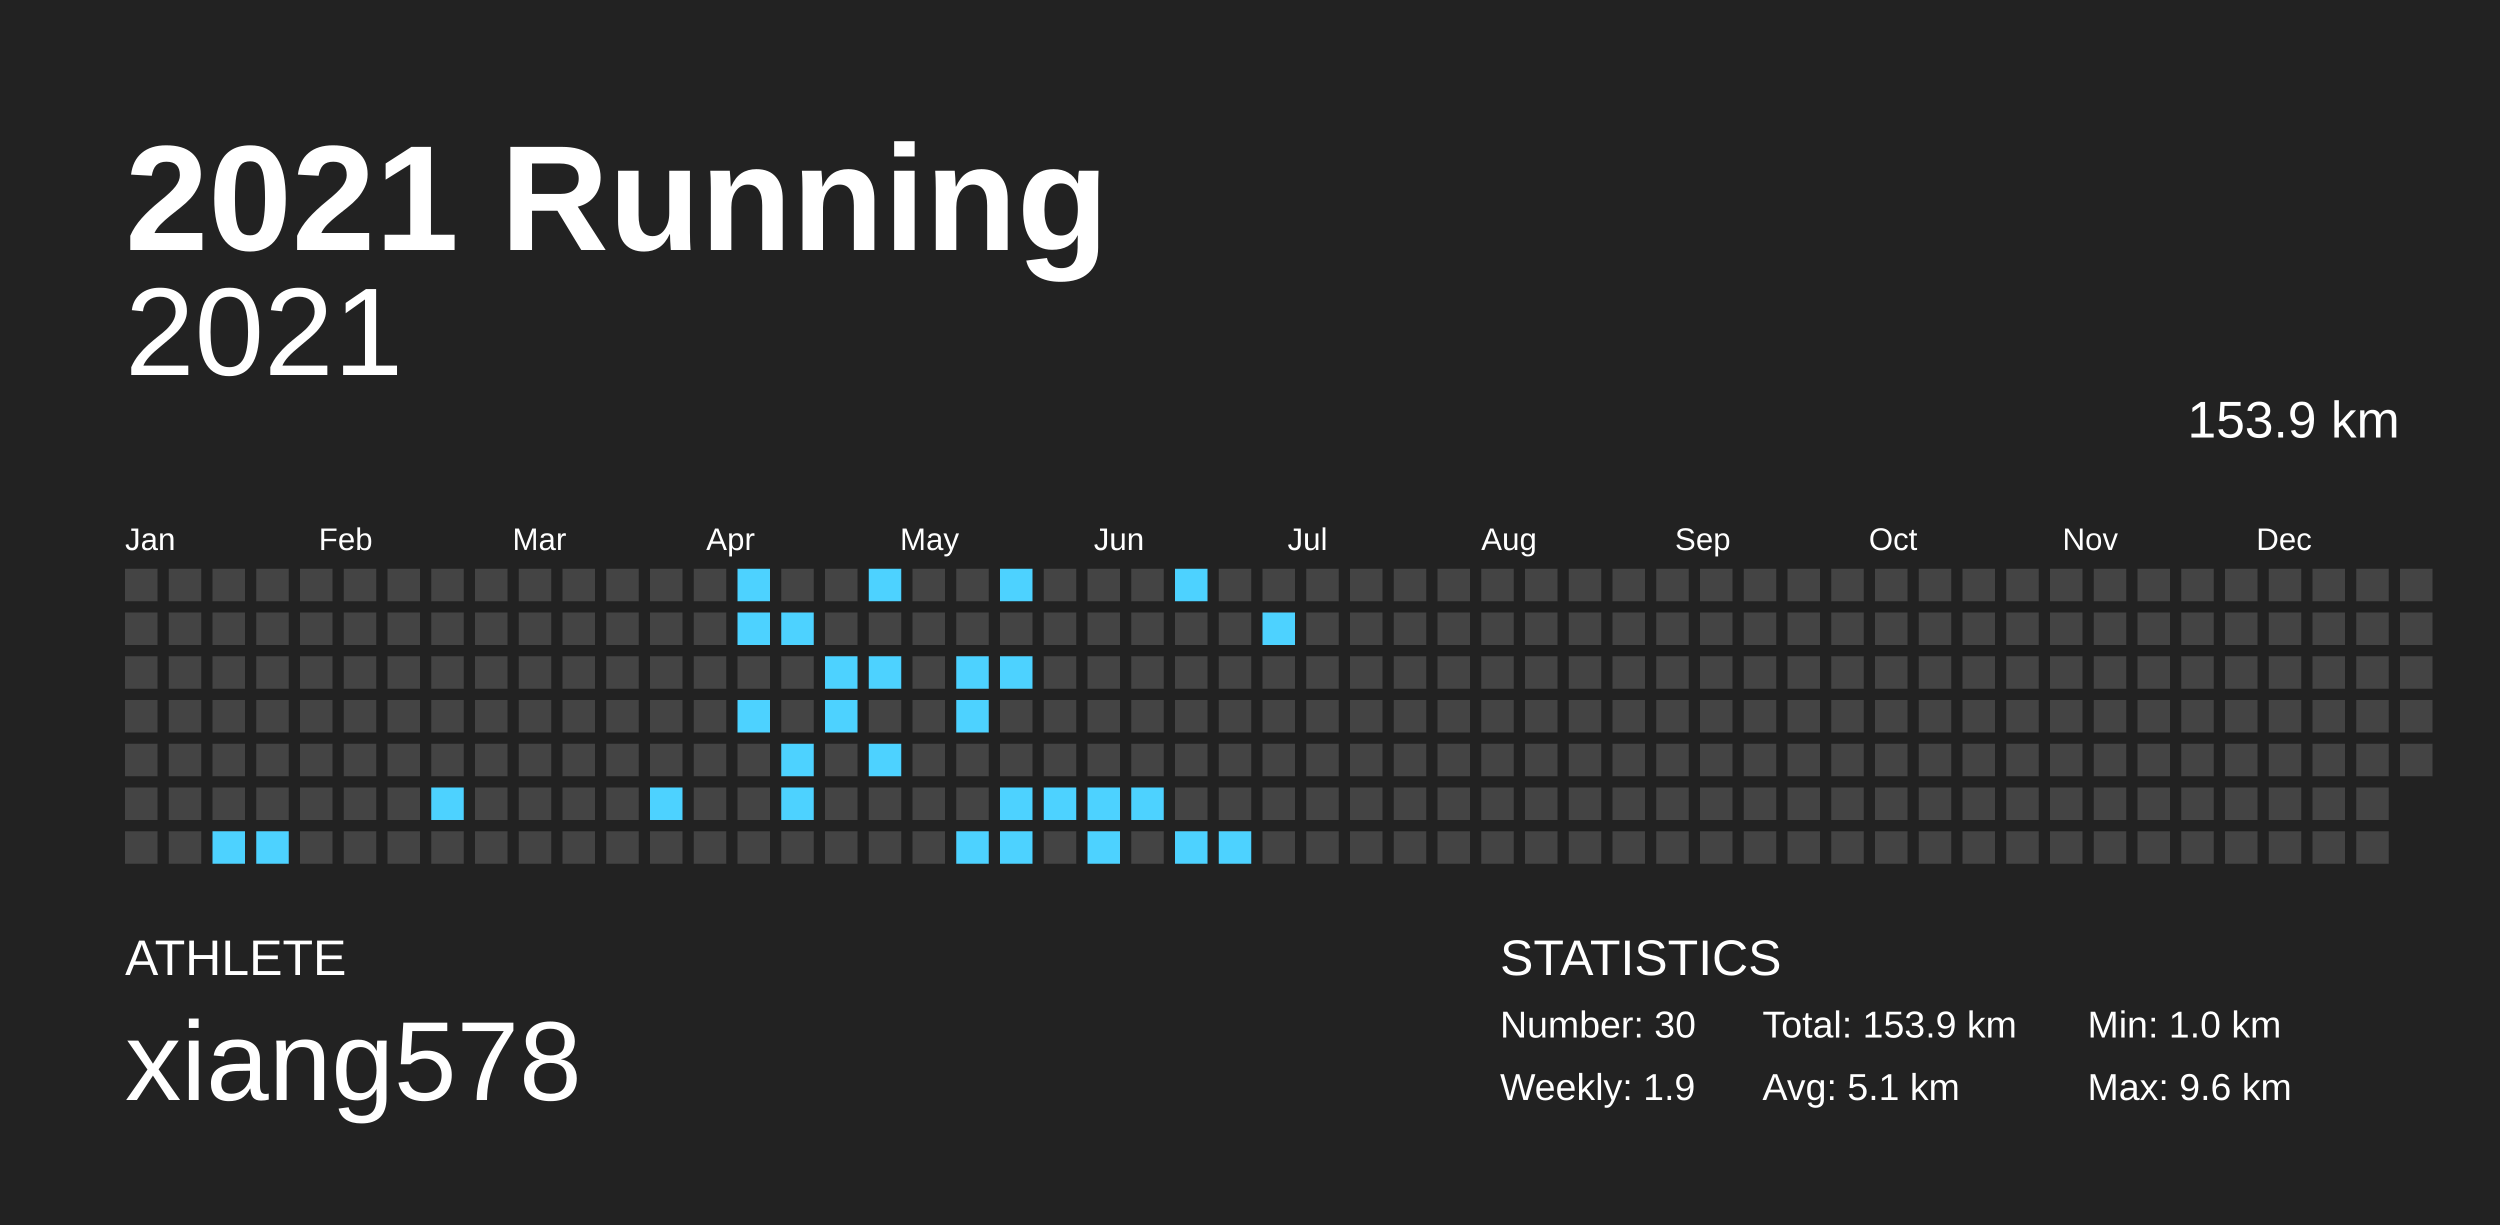
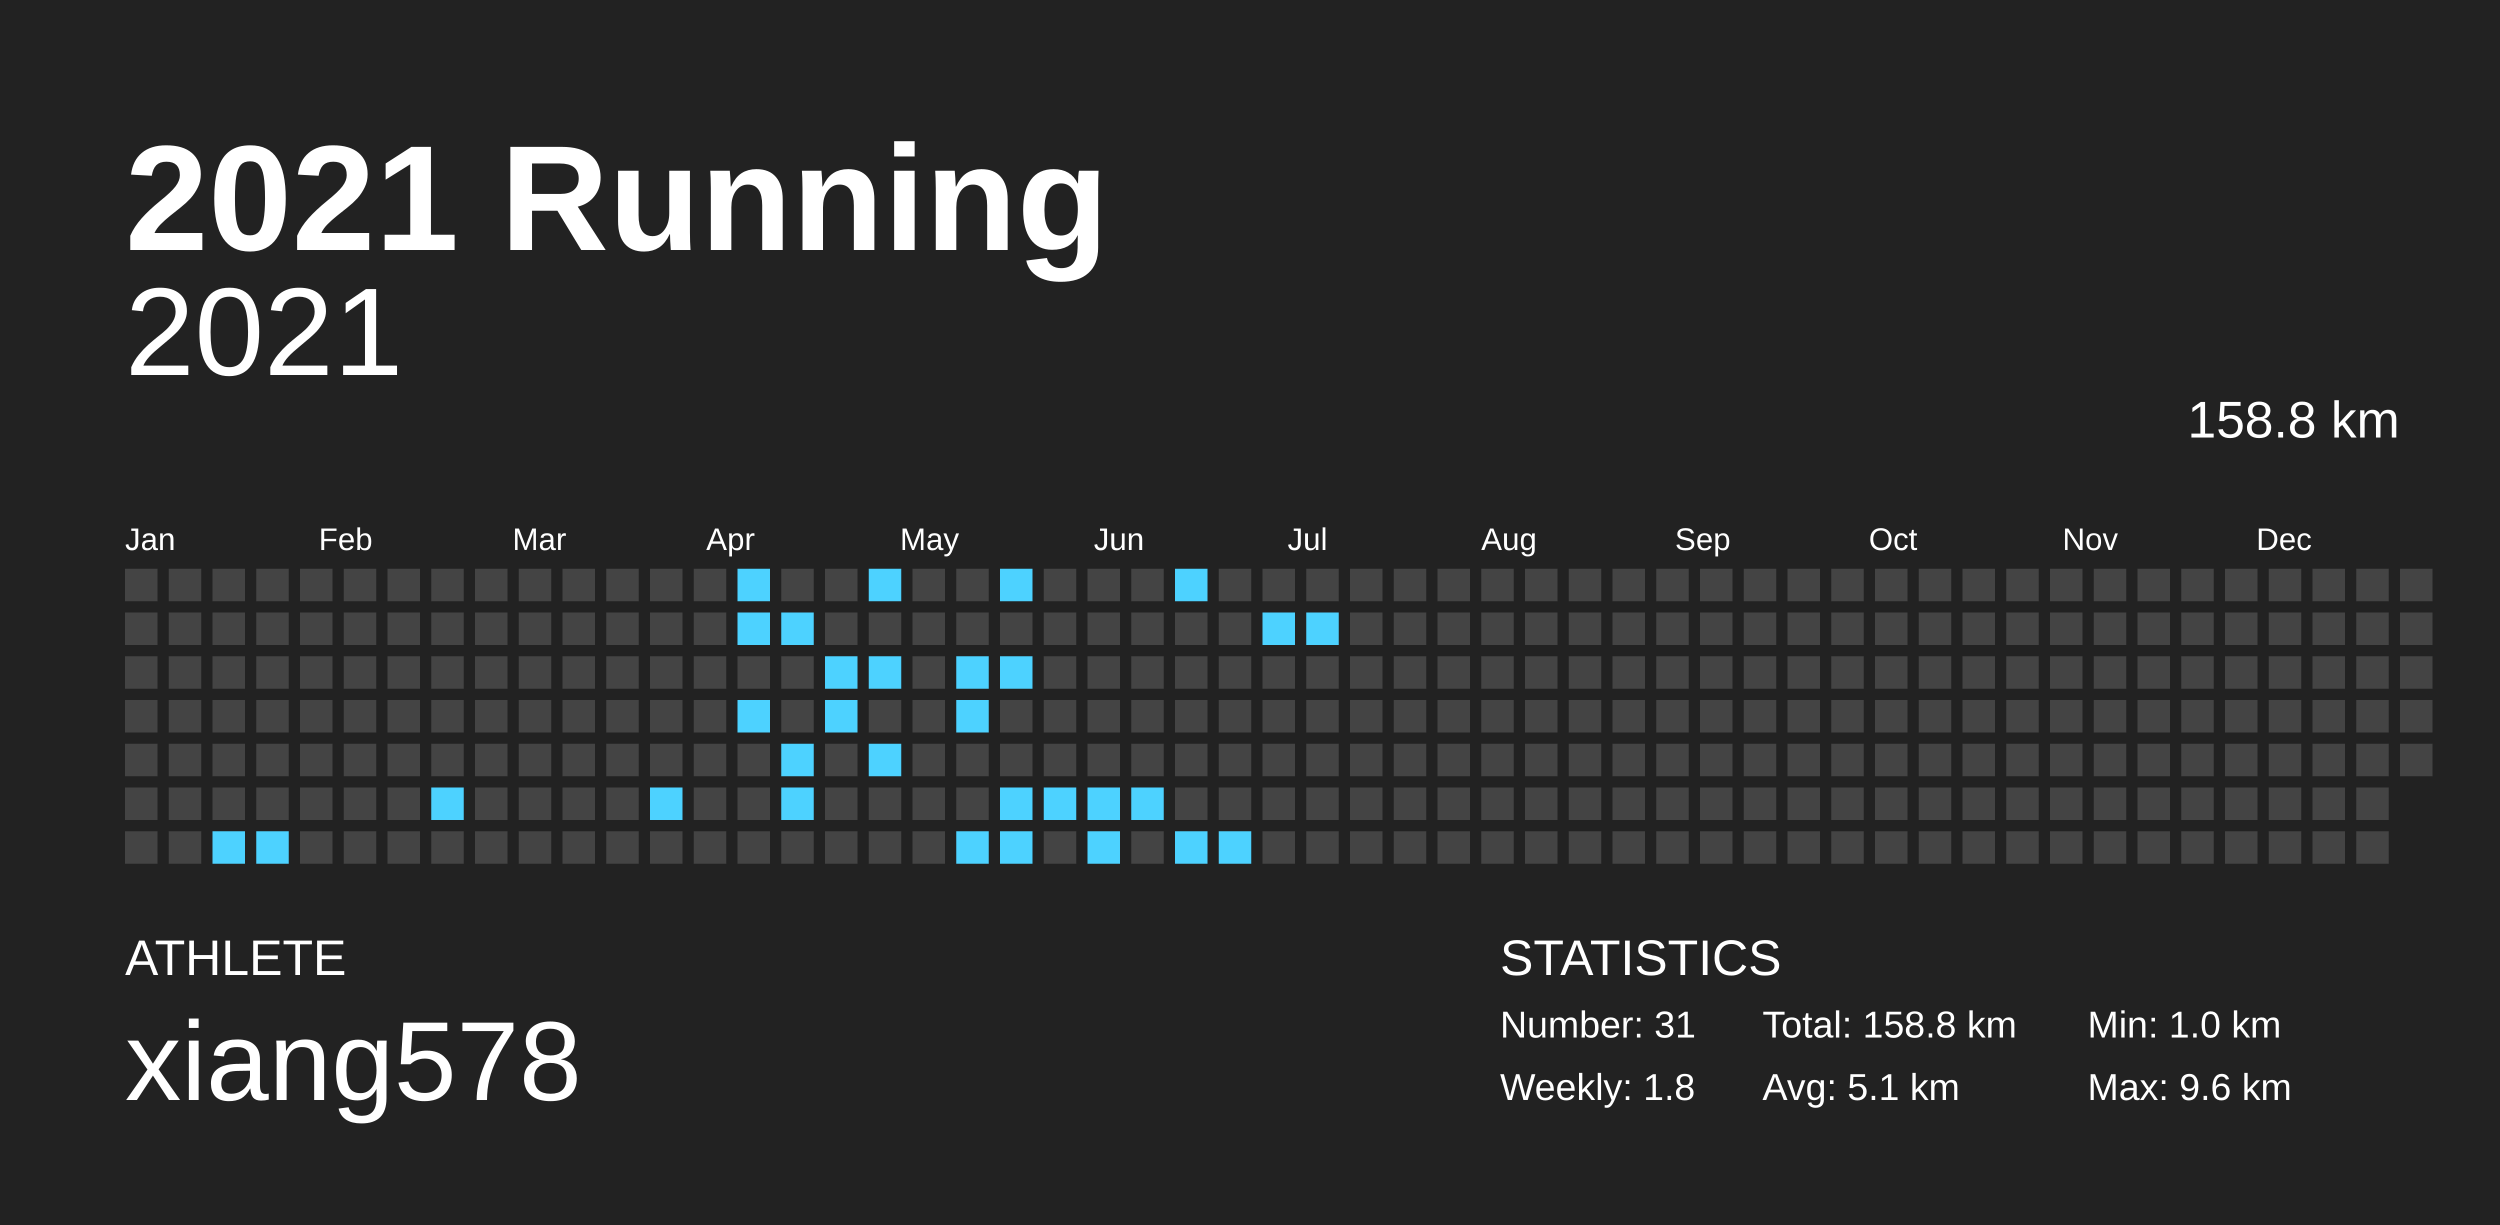
<svg xmlns="http://www.w3.org/2000/svg" baseProfile="full" height="98mm" version="1.1" viewBox="0,0,200,98" width="200mm">
  <defs />
  <rect fill="#222222" height="98" width="200" x="0" y="0" />
  <text fill="#FFFFFF" style="font-size:12px; font-family:Arial; font-weight:bold;" x="10" y="20">2021 Running</text>
  <text fill="#FFFFFF" style="font-size:4px; font-family:Arial" x="10" y="78">ATHLETE</text>
  <text fill="#FFFFFF" style="font-size:9px; font-family:Arial" x="10" y="88">xiang578</text>
  <text fill="#FFFFFF" style="font-size:4px; font-family:Arial" x="120" y="78">STATISTICS</text>
-   <text fill="#FFFFFF" style="font-size:3px; font-family:Arial" x="120" y="83">Number: 30</text>
-   <text fill="#FFFFFF" style="font-size:3px; font-family:Arial" x="120" y="88">Weekly: 1.9</text>
-   <text fill="#FFFFFF" style="font-size:3px; font-family:Arial" x="141" y="83">Total: 153.9 km</text>
+   <text fill="#FFFFFF" style="font-size:3px; font-family:Arial" x="120" y="83">Number: 31</text>
+   <text fill="#FFFFFF" style="font-size:3px; font-family:Arial" x="120" y="88">Weekly: 1.8</text>
+   <text fill="#FFFFFF" style="font-size:3px; font-family:Arial" x="141" y="83">Total: 158.8 km</text>
  <text fill="#FFFFFF" style="font-size:3px; font-family:Arial" x="141" y="88">Avg: 5.1 km</text>
  <text fill="#FFFFFF" style="font-size:3px; font-family:Arial" x="167" y="83">Min: 1.0 km</text>
  <text fill="#FFFFFF" style="font-size:3px; font-family:Arial" x="167" y="88">Max: 9.6 km</text>
  <text alignment-baseline="hanging" fill="#FFFFFF" style="font-size:10.0px; font-family:Arial;" x="10" y="30">2021</text>
-   <text alignment-baseline="hanging" fill="#FFFFFF" style="font-size:4.125px; font-family:Arial;" x="175" y="35">153.9 km</text>
+   <text alignment-baseline="hanging" fill="#FFFFFF" style="font-size:4.125px; font-family:Arial;" x="175" y="35">158.8 km</text>
  <text fill="#FFFFFF" style="font-size:2.5px; font-family:Arial" x="10.0" y="44">Jan</text>
  <text fill="#FFFFFF" style="font-size:2.5px; font-family:Arial" x="25.5" y="44">Feb</text>
  <text fill="#FFFFFF" style="font-size:2.5px; font-family:Arial" x="41.0" y="44">Mar</text>
  <text fill="#FFFFFF" style="font-size:2.5px; font-family:Arial" x="56.5" y="44">Apr</text>
  <text fill="#FFFFFF" style="font-size:2.5px; font-family:Arial" x="72.0" y="44">May</text>
  <text fill="#FFFFFF" style="font-size:2.5px; font-family:Arial" x="87.5" y="44">Jun</text>
  <text fill="#FFFFFF" style="font-size:2.5px; font-family:Arial" x="103.0" y="44">Jul</text>
  <text fill="#FFFFFF" style="font-size:2.5px; font-family:Arial" x="118.5" y="44">Aug</text>
  <text fill="#FFFFFF" style="font-size:2.5px; font-family:Arial" x="134.0" y="44">Sep</text>
  <text fill="#FFFFFF" style="font-size:2.5px; font-family:Arial" x="149.5" y="44">Oct</text>
  <text fill="#FFFFFF" style="font-size:2.5px; font-family:Arial" x="165.0" y="44">Nov</text>
  <text fill="#FFFFFF" style="font-size:2.5px; font-family:Arial" x="180.5" y="44">Dec</text>
  <rect fill="#444444" height="2.6" width="2.6" x="10.0" y="45.5" />
  <rect fill="#444444" height="2.6" width="2.6" x="10.0" y="49.0" />
  <rect fill="#444444" height="2.6" width="2.6" x="10.0" y="52.5" />
  <rect fill="#444444" height="2.6" width="2.6" x="10.0" y="56.0" />
  <rect fill="#444444" height="2.6" width="2.6" x="10.0" y="59.5" />
  <rect fill="#444444" height="2.6" width="2.6" x="10.0" y="63.0" />
  <rect fill="#444444" height="2.6" width="2.6" x="10.0" y="66.5" />
  <rect fill="#444444" height="2.6" width="2.6" x="13.5" y="45.5" />
  <rect fill="#444444" height="2.6" width="2.6" x="13.5" y="49.0" />
  <rect fill="#444444" height="2.6" width="2.6" x="13.5" y="52.5" />
  <rect fill="#444444" height="2.6" width="2.6" x="13.5" y="56.0" />
  <rect fill="#444444" height="2.6" width="2.6" x="13.5" y="59.5" />
  <rect fill="#444444" height="2.6" width="2.6" x="13.5" y="63.0" />
  <rect fill="#444444" height="2.6" width="2.6" x="13.5" y="66.5" />
  <rect fill="#444444" height="2.6" width="2.6" x="17.0" y="45.5" />
  <rect fill="#444444" height="2.6" width="2.6" x="17.0" y="49.0" />
  <rect fill="#444444" height="2.6" width="2.6" x="17.0" y="52.5" />
  <rect fill="#444444" height="2.6" width="2.6" x="17.0" y="56.0" />
  <rect fill="#444444" height="2.6" width="2.6" x="17.0" y="59.5" />
  <rect fill="#444444" height="2.6" width="2.6" x="17.0" y="63.0" />
  <rect fill="#4dd2ff" height="2.6" width="2.6" x="17.0" y="66.5" />
  <rect fill="#444444" height="2.6" width="2.6" x="20.5" y="45.5" />
  <rect fill="#444444" height="2.6" width="2.6" x="20.5" y="49.0" />
  <rect fill="#444444" height="2.6" width="2.6" x="20.5" y="52.5" />
  <rect fill="#444444" height="2.6" width="2.6" x="20.5" y="56.0" />
  <rect fill="#444444" height="2.6" width="2.6" x="20.5" y="59.5" />
  <rect fill="#444444" height="2.6" width="2.6" x="20.5" y="63.0" />
  <rect fill="#4dd2ff" height="2.6" width="2.6" x="20.5" y="66.5" />
  <rect fill="#444444" height="2.6" width="2.6" x="24.0" y="45.5" />
  <rect fill="#444444" height="2.6" width="2.6" x="24.0" y="49.0" />
  <rect fill="#444444" height="2.6" width="2.6" x="24.0" y="52.5" />
  <rect fill="#444444" height="2.6" width="2.6" x="24.0" y="56.0" />
  <rect fill="#444444" height="2.6" width="2.6" x="24.0" y="59.5" />
  <rect fill="#444444" height="2.6" width="2.6" x="24.0" y="63.0" />
  <rect fill="#444444" height="2.6" width="2.6" x="24.0" y="66.5" />
  <rect fill="#444444" height="2.6" width="2.6" x="27.5" y="45.5" />
  <rect fill="#444444" height="2.6" width="2.6" x="27.5" y="49.0" />
  <rect fill="#444444" height="2.6" width="2.6" x="27.5" y="52.5" />
  <rect fill="#444444" height="2.6" width="2.6" x="27.5" y="56.0" />
  <rect fill="#444444" height="2.6" width="2.6" x="27.5" y="59.5" />
  <rect fill="#444444" height="2.6" width="2.6" x="27.5" y="63.0" />
  <rect fill="#444444" height="2.6" width="2.6" x="27.5" y="66.5" />
  <rect fill="#444444" height="2.6" width="2.6" x="31.0" y="45.5" />
  <rect fill="#444444" height="2.6" width="2.6" x="31.0" y="49.0" />
  <rect fill="#444444" height="2.6" width="2.6" x="31.0" y="52.5" />
  <rect fill="#444444" height="2.6" width="2.6" x="31.0" y="56.0" />
  <rect fill="#444444" height="2.6" width="2.6" x="31.0" y="59.5" />
  <rect fill="#444444" height="2.6" width="2.6" x="31.0" y="63.0" />
  <rect fill="#444444" height="2.6" width="2.6" x="31.0" y="66.5" />
  <rect fill="#444444" height="2.6" width="2.6" x="34.5" y="45.5" />
  <rect fill="#444444" height="2.6" width="2.6" x="34.5" y="49.0" />
  <rect fill="#444444" height="2.6" width="2.6" x="34.5" y="52.5" />
  <rect fill="#444444" height="2.6" width="2.6" x="34.5" y="56.0" />
  <rect fill="#444444" height="2.6" width="2.6" x="34.5" y="59.5" />
  <rect fill="#4dd2ff" height="2.6" width="2.6" x="34.5" y="63.0" />
  <rect fill="#444444" height="2.6" width="2.6" x="34.5" y="66.5" />
  <rect fill="#444444" height="2.6" width="2.6" x="38.0" y="45.5" />
  <rect fill="#444444" height="2.6" width="2.6" x="38.0" y="49.0" />
  <rect fill="#444444" height="2.6" width="2.6" x="38.0" y="52.5" />
  <rect fill="#444444" height="2.6" width="2.6" x="38.0" y="56.0" />
  <rect fill="#444444" height="2.6" width="2.6" x="38.0" y="59.5" />
  <rect fill="#444444" height="2.6" width="2.6" x="38.0" y="63.0" />
  <rect fill="#444444" height="2.6" width="2.6" x="38.0" y="66.5" />
  <rect fill="#444444" height="2.6" width="2.6" x="41.5" y="45.5" />
  <rect fill="#444444" height="2.6" width="2.6" x="41.5" y="49.0" />
  <rect fill="#444444" height="2.6" width="2.6" x="41.5" y="52.5" />
  <rect fill="#444444" height="2.6" width="2.6" x="41.5" y="56.0" />
  <rect fill="#444444" height="2.6" width="2.6" x="41.5" y="59.5" />
  <rect fill="#444444" height="2.6" width="2.6" x="41.5" y="63.0" />
  <rect fill="#444444" height="2.6" width="2.6" x="41.5" y="66.5" />
  <rect fill="#444444" height="2.6" width="2.6" x="45.0" y="45.5" />
  <rect fill="#444444" height="2.6" width="2.6" x="45.0" y="49.0" />
  <rect fill="#444444" height="2.6" width="2.6" x="45.0" y="52.5" />
  <rect fill="#444444" height="2.6" width="2.6" x="45.0" y="56.0" />
  <rect fill="#444444" height="2.6" width="2.6" x="45.0" y="59.5" />
  <rect fill="#444444" height="2.6" width="2.6" x="45.0" y="63.0" />
  <rect fill="#444444" height="2.6" width="2.6" x="45.0" y="66.5" />
  <rect fill="#444444" height="2.6" width="2.6" x="48.5" y="45.5" />
  <rect fill="#444444" height="2.6" width="2.6" x="48.5" y="49.0" />
  <rect fill="#444444" height="2.6" width="2.6" x="48.5" y="52.5" />
  <rect fill="#444444" height="2.6" width="2.6" x="48.5" y="56.0" />
  <rect fill="#444444" height="2.6" width="2.6" x="48.5" y="59.5" />
  <rect fill="#444444" height="2.6" width="2.6" x="48.5" y="63.0" />
  <rect fill="#444444" height="2.6" width="2.6" x="48.5" y="66.5" />
  <rect fill="#444444" height="2.6" width="2.6" x="52.0" y="45.5" />
  <rect fill="#444444" height="2.6" width="2.6" x="52.0" y="49.0" />
  <rect fill="#444444" height="2.6" width="2.6" x="52.0" y="52.5" />
  <rect fill="#444444" height="2.6" width="2.6" x="52.0" y="56.0" />
  <rect fill="#444444" height="2.6" width="2.6" x="52.0" y="59.5" />
  <rect fill="#4dd2ff" height="2.6" width="2.6" x="52.0" y="63.0" />
  <rect fill="#444444" height="2.6" width="2.6" x="52.0" y="66.5" />
  <rect fill="#444444" height="2.6" width="2.6" x="55.5" y="45.5" />
  <rect fill="#444444" height="2.6" width="2.6" x="55.5" y="49.0" />
  <rect fill="#444444" height="2.6" width="2.6" x="55.5" y="52.5" />
  <rect fill="#444444" height="2.6" width="2.6" x="55.5" y="56.0" />
  <rect fill="#444444" height="2.6" width="2.6" x="55.5" y="59.5" />
  <rect fill="#444444" height="2.6" width="2.6" x="55.5" y="63.0" />
  <rect fill="#444444" height="2.6" width="2.6" x="55.5" y="66.5" />
  <rect fill="#4dd2ff" height="2.6" width="2.6" x="59.0" y="45.5" />
  <rect fill="#4dd2ff" height="2.6" width="2.6" x="59.0" y="49.0" />
  <rect fill="#444444" height="2.6" width="2.6" x="59.0" y="52.5" />
  <rect fill="#4dd2ff" height="2.6" width="2.6" x="59.0" y="56.0" />
  <rect fill="#444444" height="2.6" width="2.6" x="59.0" y="59.5" />
  <rect fill="#444444" height="2.6" width="2.6" x="59.0" y="63.0" />
  <rect fill="#444444" height="2.6" width="2.6" x="59.0" y="66.5" />
  <rect fill="#444444" height="2.6" width="2.6" x="62.5" y="45.5" />
  <rect fill="#4dd2ff" height="2.6" width="2.6" x="62.5" y="49.0" />
  <rect fill="#444444" height="2.6" width="2.6" x="62.5" y="52.5" />
  <rect fill="#444444" height="2.6" width="2.6" x="62.5" y="56.0" />
  <rect fill="#4dd2ff" height="2.6" width="2.6" x="62.5" y="59.5" />
  <rect fill="#4dd2ff" height="2.6" width="2.6" x="62.5" y="63.0" />
  <rect fill="#444444" height="2.6" width="2.6" x="62.5" y="66.5" />
  <rect fill="#444444" height="2.6" width="2.6" x="66.0" y="45.5" />
  <rect fill="#444444" height="2.6" width="2.6" x="66.0" y="49.0" />
  <rect fill="#4dd2ff" height="2.6" width="2.6" x="66.0" y="52.5" />
  <rect fill="#4dd2ff" height="2.6" width="2.6" x="66.0" y="56.0" />
  <rect fill="#444444" height="2.6" width="2.6" x="66.0" y="59.5" />
  <rect fill="#444444" height="2.6" width="2.6" x="66.0" y="63.0" />
  <rect fill="#444444" height="2.6" width="2.6" x="66.0" y="66.5" />
  <rect fill="#4dd2ff" height="2.6" width="2.6" x="69.5" y="45.5" />
  <rect fill="#444444" height="2.6" width="2.6" x="69.5" y="49.0" />
  <rect fill="#4dd2ff" height="2.6" width="2.6" x="69.5" y="52.5" />
  <rect fill="#444444" height="2.6" width="2.6" x="69.5" y="56.0" />
  <rect fill="#4dd2ff" height="2.6" width="2.6" x="69.5" y="59.5" />
  <rect fill="#444444" height="2.6" width="2.6" x="69.5" y="63.0" />
  <rect fill="#444444" height="2.6" width="2.6" x="69.5" y="66.5" />
  <rect fill="#444444" height="2.6" width="2.6" x="73.0" y="45.5" />
  <rect fill="#444444" height="2.6" width="2.6" x="73.0" y="49.0" />
  <rect fill="#444444" height="2.6" width="2.6" x="73.0" y="52.5" />
  <rect fill="#444444" height="2.6" width="2.6" x="73.0" y="56.0" />
  <rect fill="#444444" height="2.6" width="2.6" x="73.0" y="59.5" />
  <rect fill="#444444" height="2.6" width="2.6" x="73.0" y="63.0" />
  <rect fill="#444444" height="2.6" width="2.6" x="73.0" y="66.5" />
  <rect fill="#444444" height="2.6" width="2.6" x="76.5" y="45.5" />
  <rect fill="#444444" height="2.6" width="2.6" x="76.5" y="49.0" />
  <rect fill="#4dd2ff" height="2.6" width="2.6" x="76.5" y="52.5" />
  <rect fill="#4dd2ff" height="2.6" width="2.6" x="76.5" y="56.0" />
  <rect fill="#444444" height="2.6" width="2.6" x="76.5" y="59.5" />
  <rect fill="#444444" height="2.6" width="2.6" x="76.5" y="63.0" />
  <rect fill="#4dd2ff" height="2.6" width="2.6" x="76.5" y="66.5" />
  <rect fill="#4dd2ff" height="2.6" width="2.6" x="80.0" y="45.5" />
  <rect fill="#444444" height="2.6" width="2.6" x="80.0" y="49.0" />
  <rect fill="#4dd2ff" height="2.6" width="2.6" x="80.0" y="52.5" />
  <rect fill="#444444" height="2.6" width="2.6" x="80.0" y="56.0" />
  <rect fill="#444444" height="2.6" width="2.6" x="80.0" y="59.5" />
  <rect fill="#4dd2ff" height="2.6" width="2.6" x="80.0" y="63.0" />
  <rect fill="#4dd2ff" height="2.6" width="2.6" x="80.0" y="66.5" />
  <rect fill="#444444" height="2.6" width="2.6" x="83.5" y="45.5" />
  <rect fill="#444444" height="2.6" width="2.6" x="83.5" y="49.0" />
  <rect fill="#444444" height="2.6" width="2.6" x="83.5" y="52.5" />
  <rect fill="#444444" height="2.6" width="2.6" x="83.5" y="56.0" />
  <rect fill="#444444" height="2.6" width="2.6" x="83.5" y="59.5" />
  <rect fill="#4dd2ff" height="2.6" width="2.6" x="83.5" y="63.0" />
  <rect fill="#444444" height="2.6" width="2.6" x="83.5" y="66.5" />
  <rect fill="#444444" height="2.6" width="2.6" x="87.0" y="45.5" />
  <rect fill="#444444" height="2.6" width="2.6" x="87.0" y="49.0" />
  <rect fill="#444444" height="2.6" width="2.6" x="87.0" y="52.5" />
  <rect fill="#444444" height="2.6" width="2.6" x="87.0" y="56.0" />
  <rect fill="#444444" height="2.6" width="2.6" x="87.0" y="59.5" />
  <rect fill="#4dd2ff" height="2.6" width="2.6" x="87.0" y="63.0" />
  <rect fill="#4dd2ff" height="2.6" width="2.6" x="87.0" y="66.5" />
  <rect fill="#444444" height="2.6" width="2.6" x="90.5" y="45.5" />
  <rect fill="#444444" height="2.6" width="2.6" x="90.5" y="49.0" />
  <rect fill="#444444" height="2.6" width="2.6" x="90.5" y="52.5" />
  <rect fill="#444444" height="2.6" width="2.6" x="90.5" y="56.0" />
  <rect fill="#444444" height="2.6" width="2.6" x="90.5" y="59.5" />
  <rect fill="#4dd2ff" height="2.6" width="2.6" x="90.5" y="63.0" />
  <rect fill="#444444" height="2.6" width="2.6" x="90.5" y="66.5" />
  <rect fill="#4dd2ff" height="2.6" width="2.6" x="94.0" y="45.5" />
  <rect fill="#444444" height="2.6" width="2.6" x="94.0" y="49.0" />
  <rect fill="#444444" height="2.6" width="2.6" x="94.0" y="52.5" />
  <rect fill="#444444" height="2.6" width="2.6" x="94.0" y="56.0" />
  <rect fill="#444444" height="2.6" width="2.6" x="94.0" y="59.5" />
  <rect fill="#444444" height="2.6" width="2.6" x="94.0" y="63.0" />
  <rect fill="#4dd2ff" height="2.6" width="2.6" x="94.0" y="66.5" />
  <rect fill="#444444" height="2.6" width="2.6" x="97.5" y="45.5" />
  <rect fill="#444444" height="2.6" width="2.6" x="97.5" y="49.0" />
  <rect fill="#444444" height="2.6" width="2.6" x="97.5" y="52.5" />
  <rect fill="#444444" height="2.6" width="2.6" x="97.5" y="56.0" />
  <rect fill="#444444" height="2.6" width="2.6" x="97.5" y="59.5" />
  <rect fill="#444444" height="2.6" width="2.6" x="97.5" y="63.0" />
  <rect fill="#4dd2ff" height="2.6" width="2.6" x="97.5" y="66.5" />
  <rect fill="#444444" height="2.6" width="2.6" x="101.0" y="45.5" />
  <rect fill="#4dd2ff" height="2.6" width="2.6" x="101.0" y="49.0" />
  <rect fill="#444444" height="2.6" width="2.6" x="101.0" y="52.5" />
  <rect fill="#444444" height="2.6" width="2.6" x="101.0" y="56.0" />
  <rect fill="#444444" height="2.6" width="2.6" x="101.0" y="59.5" />
  <rect fill="#444444" height="2.6" width="2.6" x="101.0" y="63.0" />
  <rect fill="#444444" height="2.6" width="2.6" x="101.0" y="66.5" />
  <rect fill="#444444" height="2.6" width="2.6" x="104.5" y="45.5" />
-   <rect fill="#444444" height="2.6" width="2.6" x="104.5" y="49.0" />
+   <rect fill="#4dd2ff" height="2.6" width="2.6" x="104.5" y="49.0" />
  <rect fill="#444444" height="2.6" width="2.6" x="104.5" y="52.5" />
  <rect fill="#444444" height="2.6" width="2.6" x="104.5" y="56.0" />
  <rect fill="#444444" height="2.6" width="2.6" x="104.5" y="59.5" />
  <rect fill="#444444" height="2.6" width="2.6" x="104.5" y="63.0" />
  <rect fill="#444444" height="2.6" width="2.6" x="104.5" y="66.5" />
  <rect fill="#444444" height="2.6" width="2.6" x="108.0" y="45.5" />
  <rect fill="#444444" height="2.6" width="2.6" x="108.0" y="49.0" />
  <rect fill="#444444" height="2.6" width="2.6" x="108.0" y="52.5" />
  <rect fill="#444444" height="2.6" width="2.6" x="108.0" y="56.0" />
  <rect fill="#444444" height="2.6" width="2.6" x="108.0" y="59.5" />
  <rect fill="#444444" height="2.6" width="2.6" x="108.0" y="63.0" />
  <rect fill="#444444" height="2.6" width="2.6" x="108.0" y="66.5" />
  <rect fill="#444444" height="2.6" width="2.6" x="111.5" y="45.5" />
  <rect fill="#444444" height="2.6" width="2.6" x="111.5" y="49.0" />
  <rect fill="#444444" height="2.6" width="2.6" x="111.5" y="52.5" />
  <rect fill="#444444" height="2.6" width="2.6" x="111.5" y="56.0" />
  <rect fill="#444444" height="2.6" width="2.6" x="111.5" y="59.5" />
  <rect fill="#444444" height="2.6" width="2.6" x="111.5" y="63.0" />
  <rect fill="#444444" height="2.6" width="2.6" x="111.5" y="66.5" />
  <rect fill="#444444" height="2.6" width="2.6" x="115.0" y="45.5" />
  <rect fill="#444444" height="2.6" width="2.6" x="115.0" y="49.0" />
  <rect fill="#444444" height="2.6" width="2.6" x="115.0" y="52.5" />
  <rect fill="#444444" height="2.6" width="2.6" x="115.0" y="56.0" />
  <rect fill="#444444" height="2.6" width="2.6" x="115.0" y="59.5" />
  <rect fill="#444444" height="2.6" width="2.6" x="115.0" y="63.0" />
  <rect fill="#444444" height="2.6" width="2.6" x="115.0" y="66.5" />
  <rect fill="#444444" height="2.6" width="2.6" x="118.5" y="45.5" />
  <rect fill="#444444" height="2.6" width="2.6" x="118.5" y="49.0" />
  <rect fill="#444444" height="2.6" width="2.6" x="118.5" y="52.5" />
  <rect fill="#444444" height="2.6" width="2.6" x="118.5" y="56.0" />
  <rect fill="#444444" height="2.6" width="2.6" x="118.5" y="59.5" />
  <rect fill="#444444" height="2.6" width="2.6" x="118.5" y="63.0" />
  <rect fill="#444444" height="2.6" width="2.6" x="118.5" y="66.5" />
  <rect fill="#444444" height="2.6" width="2.6" x="122.0" y="45.5" />
  <rect fill="#444444" height="2.6" width="2.6" x="122.0" y="49.0" />
  <rect fill="#444444" height="2.6" width="2.6" x="122.0" y="52.5" />
  <rect fill="#444444" height="2.6" width="2.6" x="122.0" y="56.0" />
  <rect fill="#444444" height="2.6" width="2.6" x="122.0" y="59.5" />
  <rect fill="#444444" height="2.6" width="2.6" x="122.0" y="63.0" />
  <rect fill="#444444" height="2.6" width="2.6" x="122.0" y="66.5" />
  <rect fill="#444444" height="2.6" width="2.6" x="125.5" y="45.5" />
  <rect fill="#444444" height="2.6" width="2.6" x="125.5" y="49.0" />
  <rect fill="#444444" height="2.6" width="2.6" x="125.5" y="52.5" />
  <rect fill="#444444" height="2.6" width="2.6" x="125.5" y="56.0" />
  <rect fill="#444444" height="2.6" width="2.6" x="125.5" y="59.5" />
  <rect fill="#444444" height="2.6" width="2.6" x="125.5" y="63.0" />
  <rect fill="#444444" height="2.6" width="2.6" x="125.5" y="66.5" />
  <rect fill="#444444" height="2.6" width="2.6" x="129.0" y="45.5" />
  <rect fill="#444444" height="2.6" width="2.6" x="129.0" y="49.0" />
  <rect fill="#444444" height="2.6" width="2.6" x="129.0" y="52.5" />
  <rect fill="#444444" height="2.6" width="2.6" x="129.0" y="56.0" />
  <rect fill="#444444" height="2.6" width="2.6" x="129.0" y="59.5" />
  <rect fill="#444444" height="2.6" width="2.6" x="129.0" y="63.0" />
  <rect fill="#444444" height="2.6" width="2.6" x="129.0" y="66.5" />
  <rect fill="#444444" height="2.6" width="2.6" x="132.5" y="45.5" />
  <rect fill="#444444" height="2.6" width="2.6" x="132.5" y="49.0" />
  <rect fill="#444444" height="2.6" width="2.6" x="132.5" y="52.5" />
  <rect fill="#444444" height="2.6" width="2.6" x="132.5" y="56.0" />
  <rect fill="#444444" height="2.6" width="2.6" x="132.5" y="59.5" />
  <rect fill="#444444" height="2.6" width="2.6" x="132.5" y="63.0" />
  <rect fill="#444444" height="2.6" width="2.6" x="132.5" y="66.5" />
  <rect fill="#444444" height="2.6" width="2.6" x="136.0" y="45.5" />
  <rect fill="#444444" height="2.6" width="2.6" x="136.0" y="49.0" />
  <rect fill="#444444" height="2.6" width="2.6" x="136.0" y="52.5" />
  <rect fill="#444444" height="2.6" width="2.6" x="136.0" y="56.0" />
  <rect fill="#444444" height="2.6" width="2.6" x="136.0" y="59.5" />
  <rect fill="#444444" height="2.6" width="2.6" x="136.0" y="63.0" />
  <rect fill="#444444" height="2.6" width="2.6" x="136.0" y="66.5" />
  <rect fill="#444444" height="2.6" width="2.6" x="139.5" y="45.5" />
  <rect fill="#444444" height="2.6" width="2.6" x="139.5" y="49.0" />
  <rect fill="#444444" height="2.6" width="2.6" x="139.5" y="52.5" />
  <rect fill="#444444" height="2.6" width="2.6" x="139.5" y="56.0" />
  <rect fill="#444444" height="2.6" width="2.6" x="139.5" y="59.5" />
  <rect fill="#444444" height="2.6" width="2.6" x="139.5" y="63.0" />
  <rect fill="#444444" height="2.6" width="2.6" x="139.5" y="66.5" />
  <rect fill="#444444" height="2.6" width="2.6" x="143.0" y="45.5" />
  <rect fill="#444444" height="2.6" width="2.6" x="143.0" y="49.0" />
  <rect fill="#444444" height="2.6" width="2.6" x="143.0" y="52.5" />
  <rect fill="#444444" height="2.6" width="2.6" x="143.0" y="56.0" />
  <rect fill="#444444" height="2.6" width="2.6" x="143.0" y="59.5" />
  <rect fill="#444444" height="2.6" width="2.6" x="143.0" y="63.0" />
  <rect fill="#444444" height="2.6" width="2.6" x="143.0" y="66.5" />
  <rect fill="#444444" height="2.6" width="2.6" x="146.5" y="45.5" />
  <rect fill="#444444" height="2.6" width="2.6" x="146.5" y="49.0" />
  <rect fill="#444444" height="2.6" width="2.6" x="146.5" y="52.5" />
  <rect fill="#444444" height="2.6" width="2.6" x="146.5" y="56.0" />
  <rect fill="#444444" height="2.6" width="2.6" x="146.5" y="59.5" />
  <rect fill="#444444" height="2.6" width="2.6" x="146.5" y="63.0" />
  <rect fill="#444444" height="2.6" width="2.6" x="146.5" y="66.5" />
  <rect fill="#444444" height="2.6" width="2.6" x="150.0" y="45.5" />
  <rect fill="#444444" height="2.6" width="2.6" x="150.0" y="49.0" />
  <rect fill="#444444" height="2.6" width="2.6" x="150.0" y="52.5" />
  <rect fill="#444444" height="2.6" width="2.6" x="150.0" y="56.0" />
  <rect fill="#444444" height="2.6" width="2.6" x="150.0" y="59.5" />
  <rect fill="#444444" height="2.6" width="2.6" x="150.0" y="63.0" />
  <rect fill="#444444" height="2.6" width="2.6" x="150.0" y="66.5" />
  <rect fill="#444444" height="2.6" width="2.6" x="153.5" y="45.5" />
  <rect fill="#444444" height="2.6" width="2.6" x="153.5" y="49.0" />
  <rect fill="#444444" height="2.6" width="2.6" x="153.5" y="52.5" />
  <rect fill="#444444" height="2.6" width="2.6" x="153.5" y="56.0" />
  <rect fill="#444444" height="2.6" width="2.6" x="153.5" y="59.5" />
  <rect fill="#444444" height="2.6" width="2.6" x="153.5" y="63.0" />
  <rect fill="#444444" height="2.6" width="2.6" x="153.5" y="66.5" />
  <rect fill="#444444" height="2.6" width="2.6" x="157.0" y="45.5" />
  <rect fill="#444444" height="2.6" width="2.6" x="157.0" y="49.0" />
  <rect fill="#444444" height="2.6" width="2.6" x="157.0" y="52.5" />
  <rect fill="#444444" height="2.6" width="2.6" x="157.0" y="56.0" />
  <rect fill="#444444" height="2.6" width="2.6" x="157.0" y="59.5" />
  <rect fill="#444444" height="2.6" width="2.6" x="157.0" y="63.0" />
  <rect fill="#444444" height="2.6" width="2.6" x="157.0" y="66.5" />
  <rect fill="#444444" height="2.6" width="2.6" x="160.5" y="45.5" />
  <rect fill="#444444" height="2.6" width="2.6" x="160.5" y="49.0" />
  <rect fill="#444444" height="2.6" width="2.6" x="160.5" y="52.5" />
  <rect fill="#444444" height="2.6" width="2.6" x="160.5" y="56.0" />
  <rect fill="#444444" height="2.6" width="2.6" x="160.5" y="59.5" />
  <rect fill="#444444" height="2.6" width="2.6" x="160.5" y="63.0" />
  <rect fill="#444444" height="2.6" width="2.6" x="160.5" y="66.5" />
  <rect fill="#444444" height="2.6" width="2.6" x="164.0" y="45.5" />
  <rect fill="#444444" height="2.6" width="2.6" x="164.0" y="49.0" />
  <rect fill="#444444" height="2.6" width="2.6" x="164.0" y="52.5" />
  <rect fill="#444444" height="2.6" width="2.6" x="164.0" y="56.0" />
  <rect fill="#444444" height="2.6" width="2.6" x="164.0" y="59.5" />
  <rect fill="#444444" height="2.6" width="2.6" x="164.0" y="63.0" />
  <rect fill="#444444" height="2.6" width="2.6" x="164.0" y="66.5" />
  <rect fill="#444444" height="2.6" width="2.6" x="167.5" y="45.5" />
  <rect fill="#444444" height="2.6" width="2.6" x="167.5" y="49.0" />
  <rect fill="#444444" height="2.6" width="2.6" x="167.5" y="52.5" />
  <rect fill="#444444" height="2.6" width="2.6" x="167.5" y="56.0" />
  <rect fill="#444444" height="2.6" width="2.6" x="167.5" y="59.5" />
  <rect fill="#444444" height="2.6" width="2.6" x="167.5" y="63.0" />
  <rect fill="#444444" height="2.6" width="2.6" x="167.5" y="66.5" />
  <rect fill="#444444" height="2.6" width="2.6" x="171.0" y="45.5" />
  <rect fill="#444444" height="2.6" width="2.6" x="171.0" y="49.0" />
  <rect fill="#444444" height="2.6" width="2.6" x="171.0" y="52.5" />
  <rect fill="#444444" height="2.6" width="2.6" x="171.0" y="56.0" />
  <rect fill="#444444" height="2.6" width="2.6" x="171.0" y="59.5" />
  <rect fill="#444444" height="2.6" width="2.6" x="171.0" y="63.0" />
  <rect fill="#444444" height="2.6" width="2.6" x="171.0" y="66.5" />
  <rect fill="#444444" height="2.6" width="2.6" x="174.5" y="45.5" />
  <rect fill="#444444" height="2.6" width="2.6" x="174.5" y="49.0" />
  <rect fill="#444444" height="2.6" width="2.6" x="174.5" y="52.5" />
  <rect fill="#444444" height="2.6" width="2.6" x="174.5" y="56.0" />
  <rect fill="#444444" height="2.6" width="2.6" x="174.5" y="59.5" />
  <rect fill="#444444" height="2.6" width="2.6" x="174.5" y="63.0" />
  <rect fill="#444444" height="2.6" width="2.6" x="174.5" y="66.5" />
  <rect fill="#444444" height="2.6" width="2.6" x="178.0" y="45.5" />
  <rect fill="#444444" height="2.6" width="2.6" x="178.0" y="49.0" />
  <rect fill="#444444" height="2.6" width="2.6" x="178.0" y="52.5" />
  <rect fill="#444444" height="2.6" width="2.6" x="178.0" y="56.0" />
  <rect fill="#444444" height="2.6" width="2.6" x="178.0" y="59.5" />
  <rect fill="#444444" height="2.6" width="2.6" x="178.0" y="63.0" />
  <rect fill="#444444" height="2.6" width="2.6" x="178.0" y="66.5" />
  <rect fill="#444444" height="2.6" width="2.6" x="181.5" y="45.5" />
  <rect fill="#444444" height="2.6" width="2.6" x="181.5" y="49.0" />
  <rect fill="#444444" height="2.6" width="2.6" x="181.5" y="52.5" />
  <rect fill="#444444" height="2.6" width="2.6" x="181.5" y="56.0" />
  <rect fill="#444444" height="2.6" width="2.6" x="181.5" y="59.5" />
  <rect fill="#444444" height="2.6" width="2.6" x="181.5" y="63.0" />
  <rect fill="#444444" height="2.6" width="2.6" x="181.5" y="66.5" />
  <rect fill="#444444" height="2.6" width="2.6" x="185.0" y="45.5" />
  <rect fill="#444444" height="2.6" width="2.6" x="185.0" y="49.0" />
  <rect fill="#444444" height="2.6" width="2.6" x="185.0" y="52.5" />
  <rect fill="#444444" height="2.6" width="2.6" x="185.0" y="56.0" />
  <rect fill="#444444" height="2.6" width="2.6" x="185.0" y="59.5" />
  <rect fill="#444444" height="2.6" width="2.6" x="185.0" y="63.0" />
  <rect fill="#444444" height="2.6" width="2.6" x="185.0" y="66.5" />
  <rect fill="#444444" height="2.6" width="2.6" x="188.5" y="45.5" />
  <rect fill="#444444" height="2.6" width="2.6" x="188.5" y="49.0" />
  <rect fill="#444444" height="2.6" width="2.6" x="188.5" y="52.5" />
  <rect fill="#444444" height="2.6" width="2.6" x="188.5" y="56.0" />
  <rect fill="#444444" height="2.6" width="2.6" x="188.5" y="59.5" />
  <rect fill="#444444" height="2.6" width="2.6" x="188.5" y="63.0" />
  <rect fill="#444444" height="2.6" width="2.6" x="188.5" y="66.5" />
  <rect fill="#444444" height="2.6" width="2.6" x="192.0" y="45.5" />
  <rect fill="#444444" height="2.6" width="2.6" x="192.0" y="49.0" />
  <rect fill="#444444" height="2.6" width="2.6" x="192.0" y="52.5" />
  <rect fill="#444444" height="2.6" width="2.6" x="192.0" y="56.0" />
  <rect fill="#444444" height="2.6" width="2.6" x="192.0" y="59.5" />
</svg>
